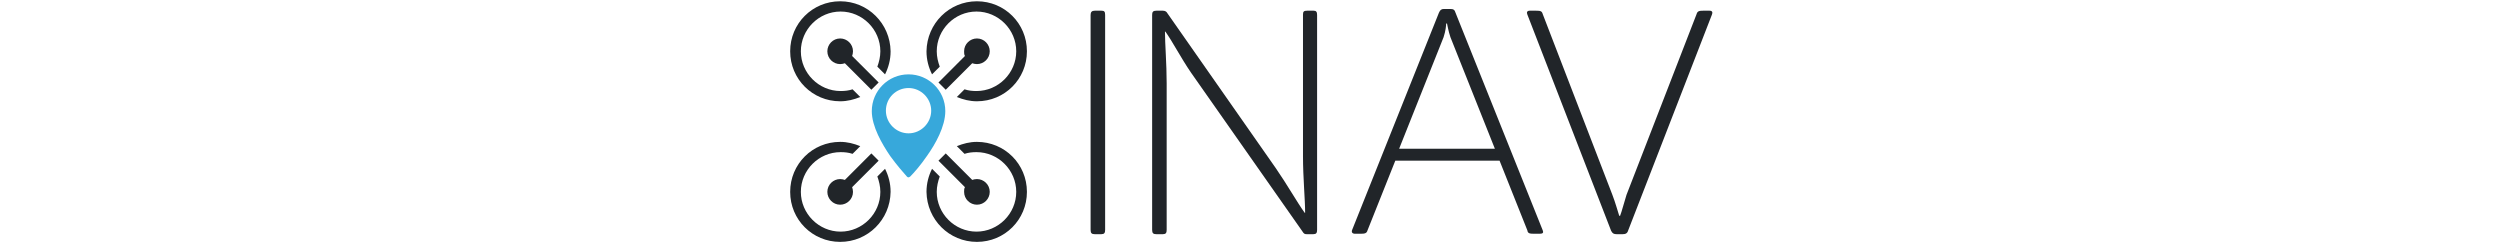
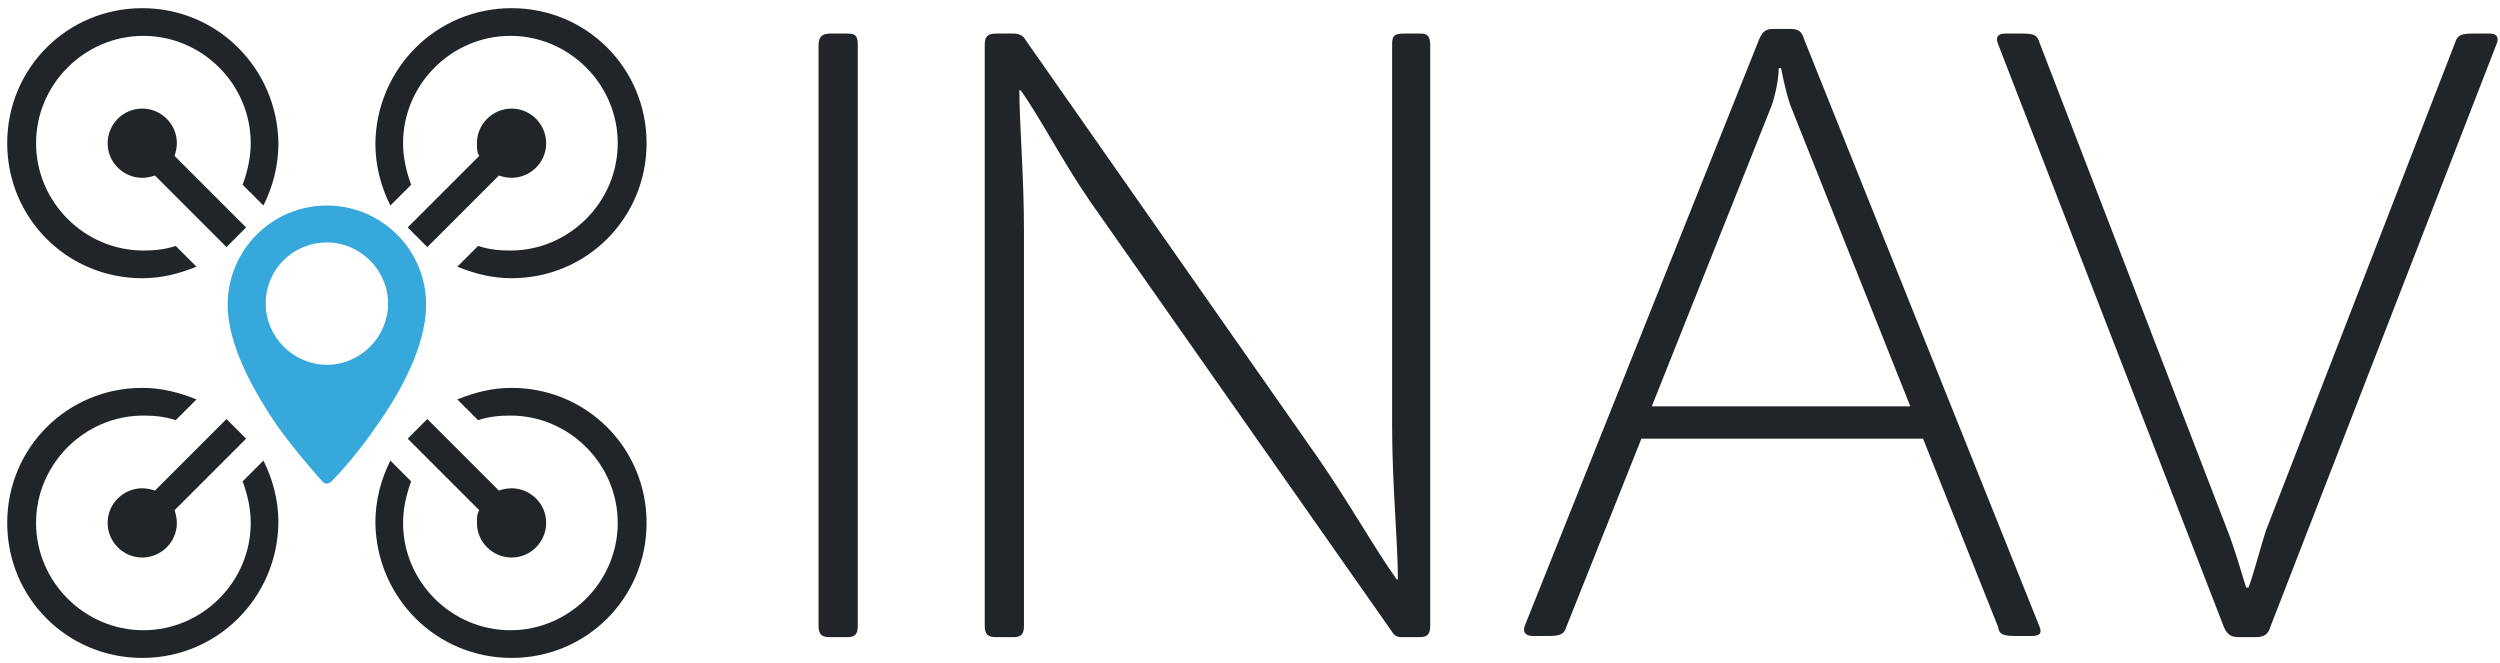
- <svg xmlns="http://www.w3.org/2000/svg" version="1.1" id="Ebene_1" x="0px" y="0px" viewBox="151 -2 585 57" xml:space="preserve">
+ <svg xmlns="http://www.w3.org/2000/svg" xml:space="preserve" viewBox="335.275 -2 216.62 56.588" y="0px" x="0px" id="Ebene_1" version="1.1" style="max-height: 500px" width="400" height="106">
  <style type="text/css">
	.st0{ fill: #212529; }
	.st1{ fill: #37A8DB; }
</style>
  <g>
-     <path class="st0" d="M407.2,0.5h1.5c0.7,0,0.9,0.2,0.9,1v50.3c0,0.7-0.2,1-0.9,1h-1.5c-0.7,0-1-0.2-1-1V1.5   C406.2,0.8,406.5,0.5,407.2,0.5z" />
-     <path class="st0" d="M459.2,1.5v50.3c0,0.7-0.2,1-0.9,1h-1.5c-0.5,0-0.7-0.1-1-0.6l-26.1-37.2c-2.4-3.5-4.4-7.4-6-9.6h-0.1   c0,2.8,0.4,7.5,0.4,12.1v34.3c0,0.7-0.2,1-0.9,1h-1.5c-0.7,0-1-0.2-1-1V1.5c0-0.7,0.2-1,1-1h1.5c0.6,0,0.9,0.3,1,0.5l25.4,36.3   c2.7,3.9,5,8,6.8,10.5h0.1c0-3.2-0.5-8.2-0.5-13.2V1.4c0-0.7,0.2-0.9,1-0.9h1.5C459,0.5,459.2,0.8,459.2,1.5z" />
-     <path class="st0" d="M511.3,52.7h-1.3c-1.1,0-1.5-0.1-1.6-0.8l-6.5-16.3h-24.4l-6.5,16.3c-0.2,0.7-0.6,0.8-1.7,0.8h-1.2   c-0.7,0-0.9-0.4-0.7-0.9L487.7,1c0.3-0.7,0.6-0.9,1.2-0.9h1.5c0.7,0,1,0.2,1.2,0.9L512,51.9C512.2,52.4,512.1,52.7,511.3,52.7z    M489.6,3.5h-0.2c0,0.4-0.1,1.7-0.6,3.2l-10.4,26.1h22.4L490.4,6.7C489.9,5.2,489.7,3.9,489.6,3.5z" />
-     <path class="st0" d="M551.6,1.4L532,51.9c-0.2,0.7-0.6,0.9-1.3,0.9h-1.4c-0.7,0-1-0.2-1.3-0.8L508.4,1.4c-0.2-0.5-0.1-0.9,0.6-0.9   h1.4c1.1,0,1.4,0.1,1.6,0.8l16.3,42.3c0.7,1.8,1.3,4,1.6,4.9h0.2c0.4-1,0.9-3,1.5-4.9L548,1.3c0.2-0.7,0.6-0.8,1.6-0.8h1.4   C551.7,0.5,551.8,0.9,551.6,1.4z" />
+     <path d="M407.2,0.5h1.5c0.7,0,0.9,0.2,0.9,1v50.3c0,0.7-0.2,1-0.9,1h-1.5c-0.7,0-1-0.2-1-1V1.5   C406.2,0.8,406.5,0.5,407.2,0.5z" class="st0" />
+     <path d="M459.2,1.5v50.3c0,0.7-0.2,1-0.9,1h-1.5c-0.5,0-0.7-0.1-1-0.6l-26.1-37.2c-2.4-3.5-4.4-7.4-6-9.6h-0.1   c0,2.8,0.4,7.5,0.4,12.1v34.3c0,0.7-0.2,1-0.9,1h-1.5c-0.7,0-1-0.2-1-1V1.5c0-0.7,0.2-1,1-1h1.5c0.6,0,0.9,0.3,1,0.5l25.4,36.3   c2.7,3.9,5,8,6.8,10.5h0.1c0-3.2-0.5-8.2-0.5-13.2V1.4c0-0.7,0.2-0.9,1-0.9h1.5C459,0.5,459.2,0.8,459.2,1.5z" class="st0" />
+     <path d="M511.3,52.7h-1.3c-1.1,0-1.5-0.1-1.6-0.8l-6.5-16.3h-24.4l-6.5,16.3c-0.2,0.7-0.6,0.8-1.7,0.8h-1.2   c-0.7,0-0.9-0.4-0.7-0.9L487.7,1c0.3-0.7,0.6-0.9,1.2-0.9h1.5c0.7,0,1,0.2,1.2,0.9L512,51.9C512.2,52.4,512.1,52.7,511.3,52.7z    M489.6,3.5h-0.2c0,0.4-0.1,1.7-0.6,3.2l-10.4,26.1h22.4L490.4,6.7C489.9,5.2,489.7,3.9,489.6,3.5z" class="st0" />
+     <path d="M551.6,1.4L532,51.9c-0.2,0.7-0.6,0.9-1.3,0.9h-1.4c-0.7,0-1-0.2-1.3-0.8L508.4,1.4c-0.2-0.5-0.1-0.9,0.6-0.9   h1.4c1.1,0,1.4,0.1,1.6,0.8l16.3,42.3c0.7,1.8,1.3,4,1.6,4.9h0.2c0.4-1,0.9-3,1.5-4.9L548,1.3c0.2-0.7,0.6-0.8,1.6-0.8h1.4   C551.7,0.5,551.8,0.9,551.6,1.4z" class="st0" />
  </g>
-   <path class="st1" d="M363.2,39.3c0.1,0.1,0.2,0.2,0.4,0.2c0.1,0,0.3-0.1,0.4-0.2c0.8-0.8,2.4-2.6,3.9-4.8c2-2.8,4.3-6.9,4.3-10.5  c0-4.8-3.9-8.6-8.6-8.6c-4.8,0-8.6,3.9-8.6,8.6c0,3.6,2.4,7.7,4.3,10.5C360.9,36.7,362.4,38.4,363.2,39.3L363.2,39.3z M363.6,18.6  c2.9,0,5.3,2.4,5.3,5.3c0,2.9-2.4,5.3-5.3,5.3c-2.9,0-5.3-2.4-5.3-5.3C358.3,20.9,360.7,18.6,363.6,18.6L363.6,18.6z M363.6,18.6" />
+   <path d="M363.2,39.3c0.1,0.1,0.2,0.2,0.4,0.2c0.1,0,0.3-0.1,0.4-0.2c0.8-0.8,2.4-2.6,3.9-4.8c2-2.8,4.3-6.9,4.3-10.5  c0-4.8-3.9-8.6-8.6-8.6c-4.8,0-8.6,3.9-8.6,8.6c0,3.6,2.4,7.7,4.3,10.5C360.9,36.7,362.4,38.4,363.2,39.3L363.2,39.3z M363.6,18.6  c2.9,0,5.3,2.4,5.3,5.3c0,2.9-2.4,5.3-5.3,5.3c-2.9,0-5.3-2.4-5.3-5.3C358.3,20.9,360.7,18.6,363.6,18.6L363.6,18.6z M363.6,18.6" class="st1" />
  <g>
    <g>
      <g>
-         <path class="st0" d="M350.6,10c0-1.7-1.4-3-3-3c-1.7,0-3,1.4-3,3c0,1.7,1.4,3,3,3c0.4,0,0.8-0.1,1.1-0.2l6.2,6.2l1.7-1.7     l-6.2-6.2C350.5,10.8,350.6,10.4,350.6,10z" />
-         <path class="st0" d="M347.6-1.7c-6.5,0-11.7,5.2-11.7,11.7s5.2,11.7,11.7,11.7c1.7,0,3.2-0.4,4.7-1l-1.8-1.8     c-0.9,0.3-1.8,0.4-2.8,0.4c-5.1,0-9.3-4.2-9.3-9.3s4.2-9.3,9.3-9.3s9.3,4.2,9.3,9.3c0,1.3-0.3,2.5-0.7,3.6l1.8,1.8     c0.8-1.6,1.3-3.4,1.3-5.4C359.3,3.5,354.1-1.7,347.6-1.7z" />
+         <path d="M350.6,10c0-1.7-1.4-3-3-3c-1.7,0-3,1.4-3,3c0,1.7,1.4,3,3,3c0.4,0,0.8-0.1,1.1-0.2l6.2,6.2l1.7-1.7     l-6.2-6.2C350.5,10.8,350.6,10.4,350.6,10z" class="st0" />
+         <path d="M347.6-1.7c-6.5,0-11.7,5.2-11.7,11.7s5.2,11.7,11.7,11.7c1.7,0,3.2-0.4,4.7-1l-1.8-1.8     c-0.9,0.3-1.8,0.4-2.8,0.4c-5.1,0-9.3-4.2-9.3-9.3s4.2-9.3,9.3-9.3s9.3,4.2,9.3,9.3c0,1.3-0.3,2.5-0.7,3.6l1.8,1.8     c0.8-1.6,1.3-3.4,1.3-5.4C359.3,3.5,354.1-1.7,347.6-1.7z" class="st0" />
      </g>
      <g>
-         <path class="st0" d="M376.6,10c0-1.7,1.4-3,3-3c1.7,0,3,1.4,3,3c0,1.7-1.4,3-3,3c-0.4,0-0.8-0.1-1.1-0.2l-6.2,6.2l-1.7-1.7     l6.2-6.2C376.6,10.8,376.6,10.4,376.6,10z" />
-         <path class="st0" d="M379.6-1.7c6.5,0,11.7,5.2,11.7,11.7s-5.2,11.7-11.7,11.7c-1.7,0-3.2-0.4-4.7-1l1.8-1.8     c0.9,0.3,1.8,0.4,2.8,0.4c5.1,0,9.3-4.2,9.3-9.3s-4.2-9.3-9.3-9.3c-5.1,0-9.3,4.2-9.3,9.3c0,1.3,0.3,2.5,0.7,3.6l-1.8,1.8     c-0.8-1.6-1.3-3.4-1.3-5.4C367.9,3.5,373.1-1.7,379.6-1.7z" />
+         <path d="M376.6,10c0-1.7,1.4-3,3-3c1.7,0,3,1.4,3,3c0,1.7-1.4,3-3,3c-0.4,0-0.8-0.1-1.1-0.2l-6.2,6.2l-1.7-1.7     l6.2-6.2C376.6,10.8,376.6,10.4,376.6,10z" class="st0" />
+         <path d="M379.6-1.7c6.5,0,11.7,5.2,11.7,11.7s-5.2,11.7-11.7,11.7c-1.7,0-3.2-0.4-4.7-1l1.8-1.8     c0.9,0.3,1.8,0.4,2.8,0.4c5.1,0,9.3-4.2,9.3-9.3s-4.2-9.3-9.3-9.3c-5.1,0-9.3,4.2-9.3,9.3c0,1.3,0.3,2.5,0.7,3.6l-1.8,1.8     c-0.8-1.6-1.3-3.4-1.3-5.4C367.9,3.5,373.1-1.7,379.6-1.7z" class="st0" />
      </g>
    </g>
    <g>
-       <path class="st0" d="M350.6,42.9c0,1.7-1.4,3-3,3c-1.7,0-3-1.4-3-3c0-1.7,1.4-3,3-3c0.4,0,0.8,0.1,1.1,0.2l6.2-6.2l1.7,1.7    l-6.2,6.2C350.5,42.1,350.6,42.5,350.6,42.9z" />
-       <path class="st0" d="M347.6,54.6c-6.5,0-11.7-5.2-11.7-11.7s5.2-11.7,11.7-11.7c1.7,0,3.2,0.4,4.7,1l-1.8,1.8    c-0.9-0.3-1.8-0.4-2.8-0.4c-5.1,0-9.3,4.2-9.3,9.3s4.2,9.3,9.3,9.3s9.3-4.2,9.3-9.3c0-1.3-0.3-2.5-0.7-3.6l1.8-1.8    c0.8,1.6,1.3,3.4,1.3,5.4C359.3,49.4,354.1,54.6,347.6,54.6z" />
+       <path d="M350.6,42.9c0,1.7-1.4,3-3,3c-1.7,0-3-1.4-3-3c0-1.7,1.4-3,3-3c0.4,0,0.8,0.1,1.1,0.2l6.2-6.2l1.7,1.7    l-6.2,6.2C350.5,42.1,350.6,42.5,350.6,42.9z" class="st0" />
+       <path d="M347.6,54.6c-6.5,0-11.7-5.2-11.7-11.7s5.2-11.7,11.7-11.7c1.7,0,3.2,0.4,4.7,1l-1.8,1.8    c-0.9-0.3-1.8-0.4-2.8-0.4c-5.1,0-9.3,4.2-9.3,9.3s4.2,9.3,9.3,9.3s9.3-4.2,9.3-9.3c0-1.3-0.3-2.5-0.7-3.6l1.8-1.8    c0.8,1.6,1.3,3.4,1.3,5.4C359.3,49.4,354.1,54.6,347.6,54.6z" class="st0" />
    </g>
    <g>
-       <path class="st0" d="M376.6,42.9c0,1.7,1.4,3,3,3c1.7,0,3-1.4,3-3c0-1.7-1.4-3-3-3c-0.4,0-0.8,0.1-1.1,0.2l-6.2-6.2l-1.7,1.7    l6.2,6.2C376.6,42.1,376.6,42.5,376.6,42.9z" />
-       <path class="st0" d="M379.6,54.6c6.5,0,11.7-5.2,11.7-11.7s-5.2-11.7-11.7-11.7c-1.7,0-3.2,0.4-4.7,1l1.8,1.8    c0.9-0.3,1.8-0.4,2.8-0.4c5.1,0,9.3,4.2,9.3,9.3s-4.2,9.3-9.3,9.3c-5.1,0-9.3-4.2-9.3-9.3c0-1.3,0.3-2.5,0.7-3.6l-1.8-1.8    c-0.8,1.6-1.3,3.4-1.3,5.4C367.9,49.4,373.1,54.6,379.6,54.6z" />
+       <path d="M376.6,42.9c0,1.7,1.4,3,3,3c1.7,0,3-1.4,3-3c0-1.7-1.4-3-3-3c-0.4,0-0.8,0.1-1.1,0.2l-6.2-6.2l-1.7,1.7    l6.2,6.2C376.6,42.1,376.6,42.5,376.6,42.9z" class="st0" />
+       <path d="M379.6,54.6c6.5,0,11.7-5.2,11.7-11.7s-5.2-11.7-11.7-11.7c-1.7,0-3.2,0.4-4.7,1l1.8,1.8    c0.9-0.3,1.8-0.4,2.8-0.4c5.1,0,9.3,4.2,9.3,9.3s-4.2,9.3-9.3,9.3c-5.1,0-9.3-4.2-9.3-9.3c0-1.3,0.3-2.5,0.7-3.6l-1.8-1.8    c-0.8,1.6-1.3,3.4-1.3,5.4C367.9,49.4,373.1,54.6,379.6,54.6z" class="st0" />
    </g>
  </g>
-   <path class="st1" d="M514.6,41.5" />
+   <path d="M514.6,41.5" class="st1" />
</svg>
